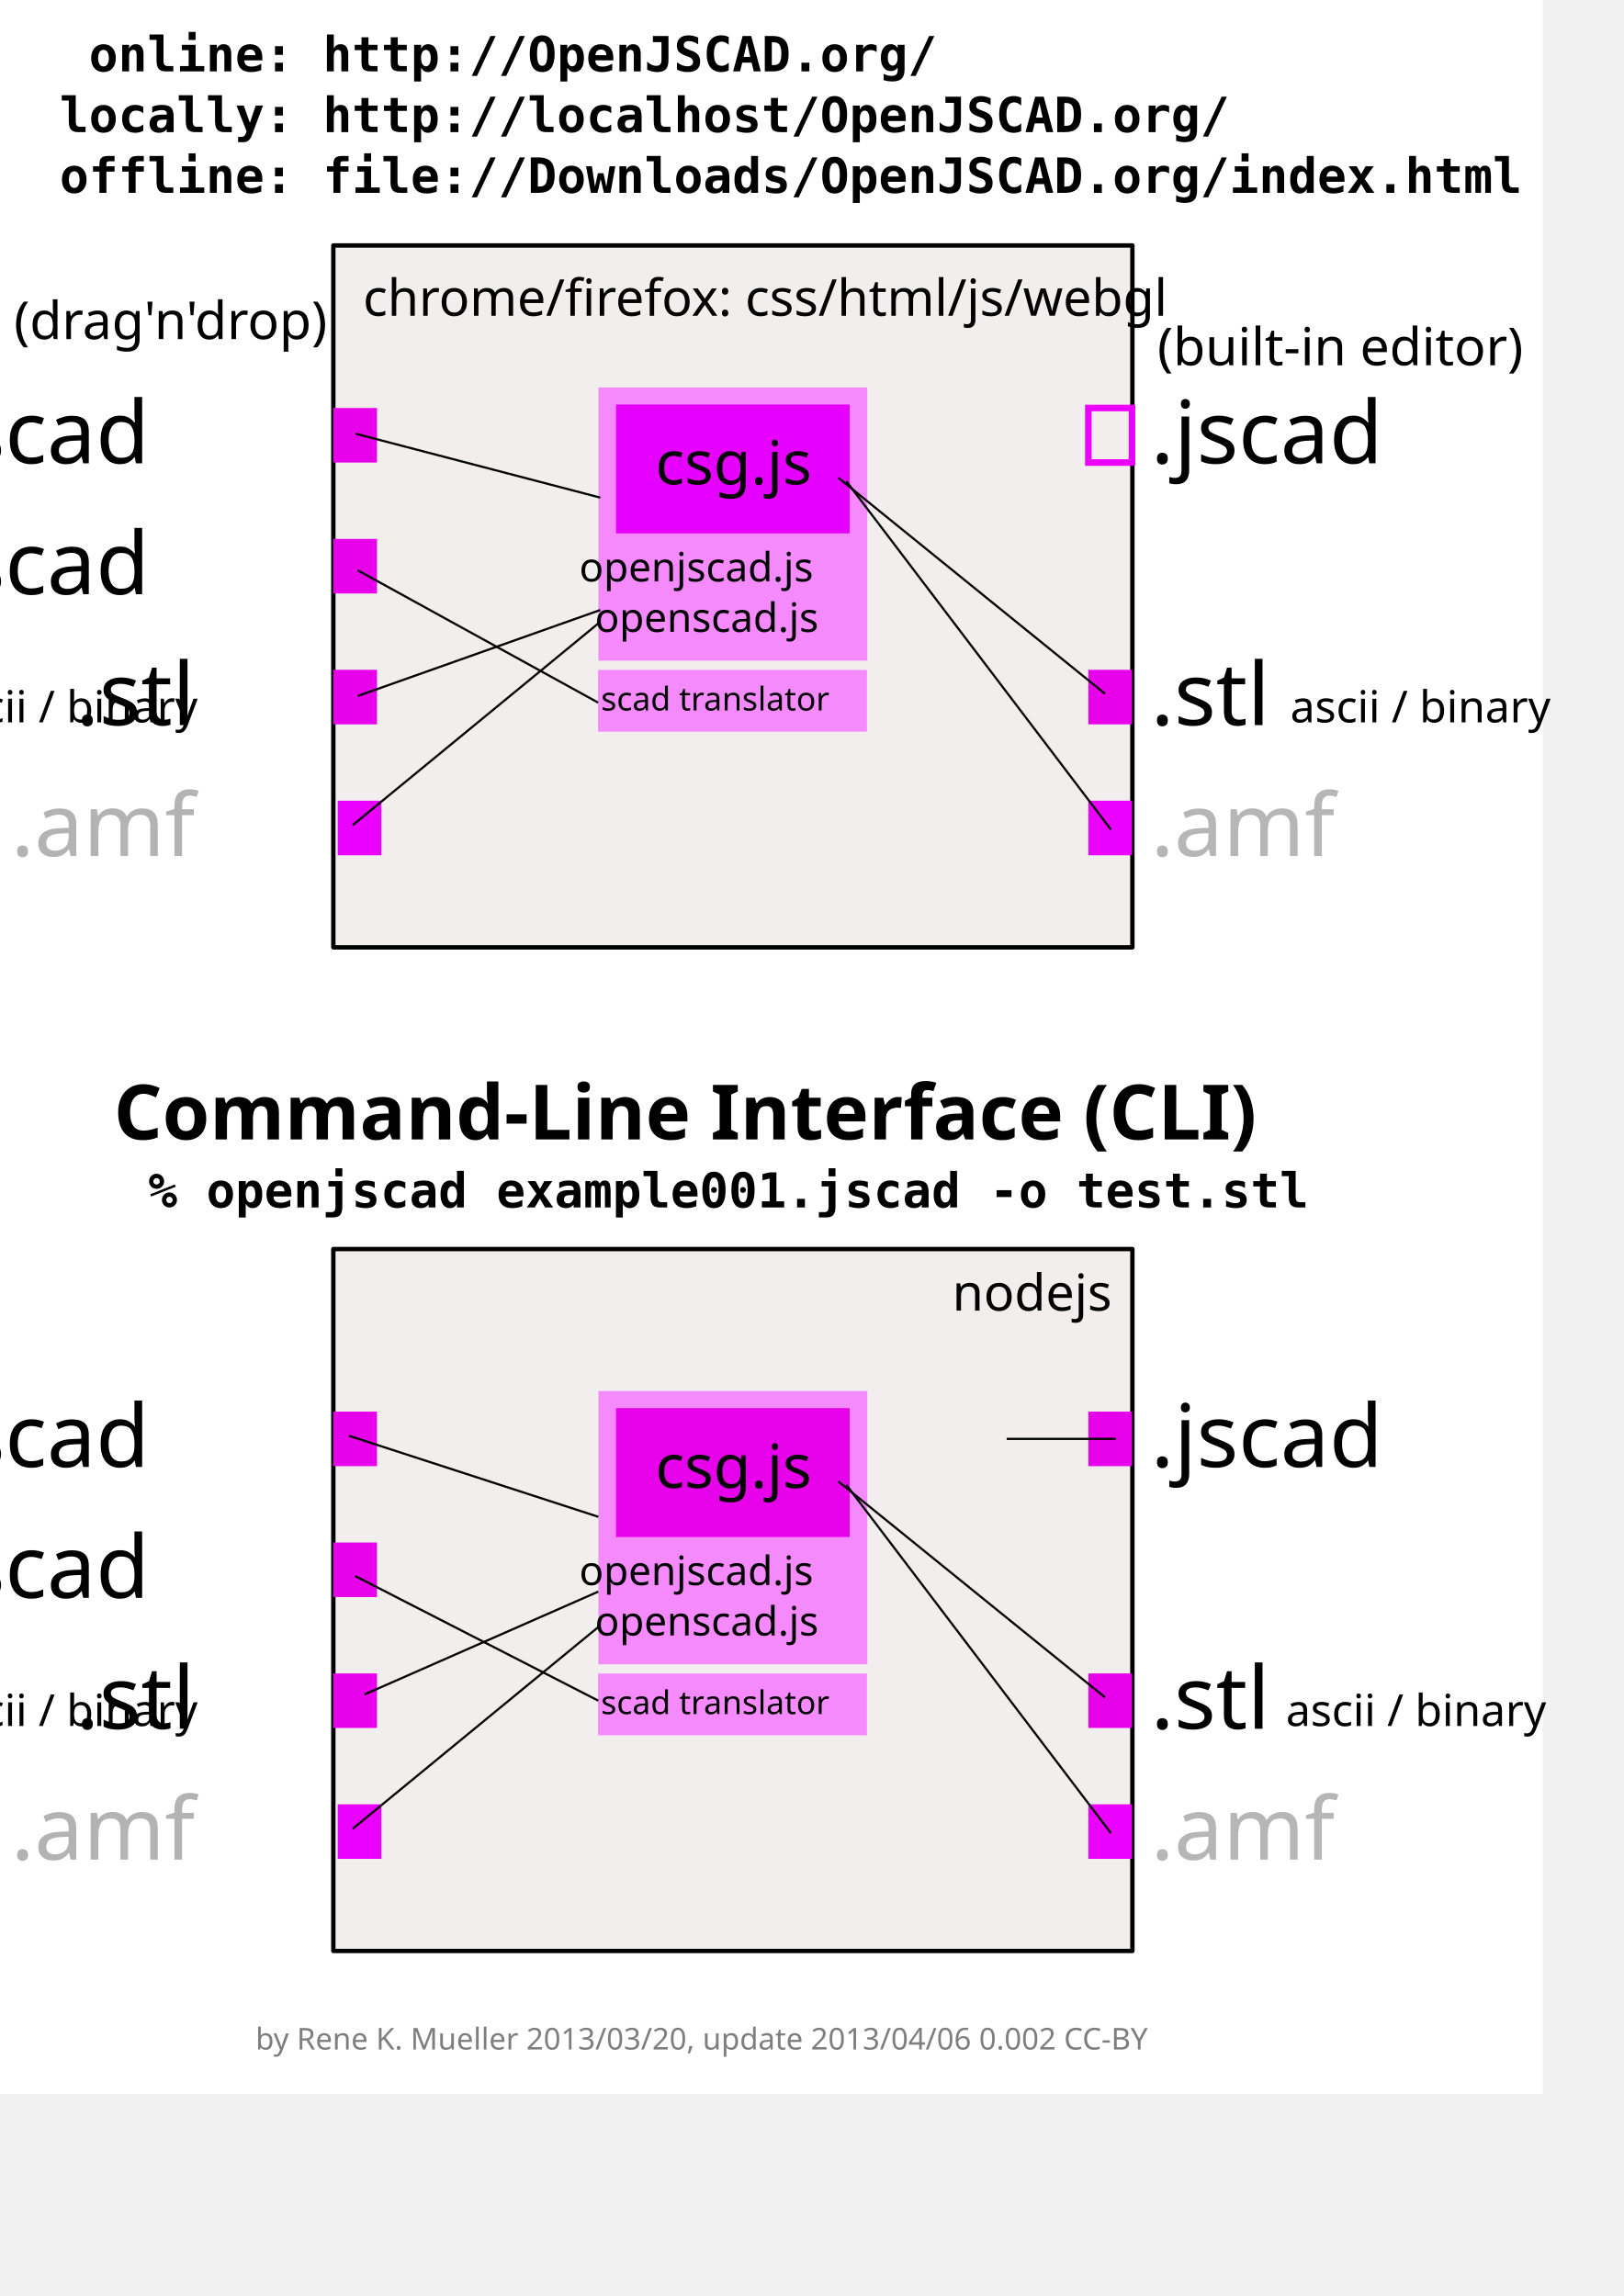
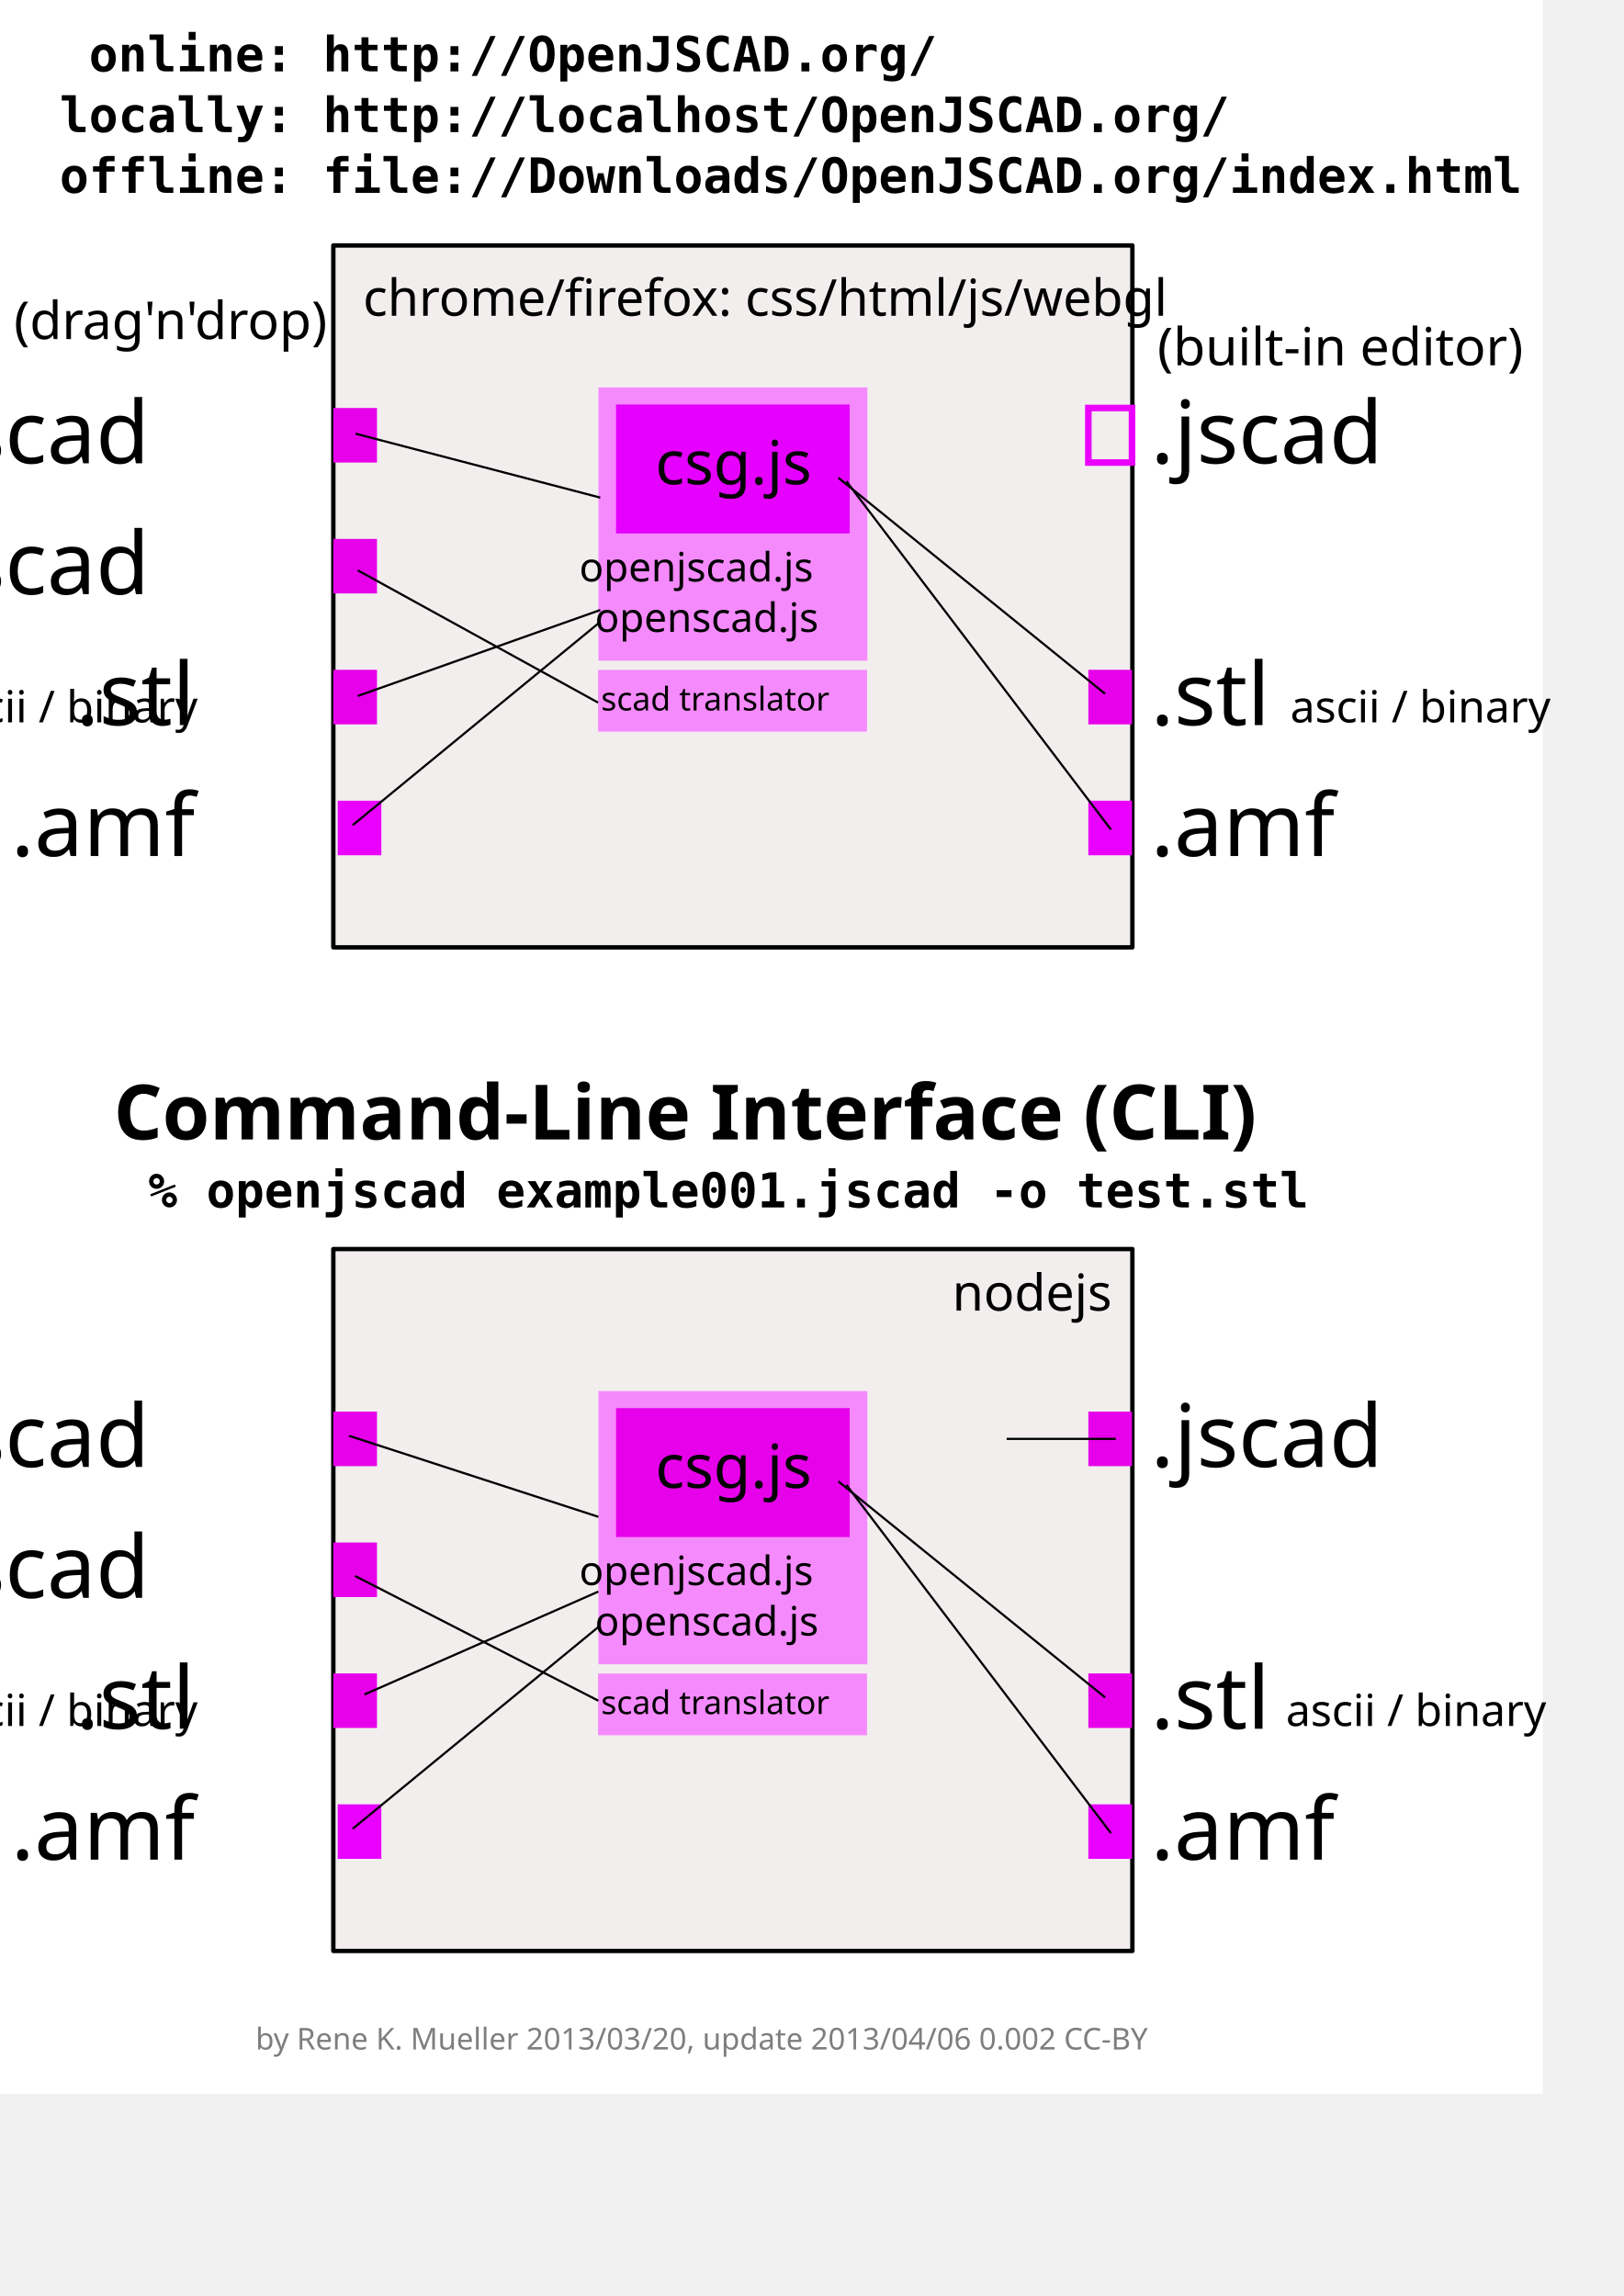
<svg xmlns="http://www.w3.org/2000/svg" width="744.094" height="1052.362" id="svg2" version="1.1">
  <defs id="defs4" />
  <g id="layer1">
    <rect style="fill:#ffffff;fill-opacity:1;stroke:none" id="rect4300" width="748.29" height="1018.605" x="-41.224" y="-58.887" />
    <rect y="572.503" x="152.756" height="321.708" width="366.182" id="rect3876" style="fill:#f2eeee;fill-opacity:1;stroke:#000000;stroke-width:2.01;stroke-linecap:round;stroke-linejoin:round;stroke-miterlimit:4;stroke-opacity:1;stroke-dasharray:none;stroke-dashoffset:0" />
    <text xml:space="preserve" style="font-size:40px;font-style:normal;font-weight:normal;line-height:125%;letter-spacing:0px;word-spacing:0px;fill:#000000;fill-opacity:1;stroke:none;font-family:Sans" x="286.883" y="306.87" id="text4128">
      <tspan id="tspan4130" x="286.883" y="306.87" />
    </text>
    <text xml:space="preserve" style="font-size:35px;font-style:normal;font-variant:normal;font-weight:bold;font-stretch:normal;text-align:center;line-height:125%;letter-spacing:0px;word-spacing:0px;writing-mode:lr-tb;text-anchor:middle;fill:#000000;fill-opacity:1;stroke:none;font-family:Sans;-inkscape-font-specification:Sans Bold" x="333.688" y="-5.471" id="text3788">
      <tspan id="tspan3790" x="333.688" y="-5.471">Web Browser</tspan>
    </text>
    <text xml:space="preserve" style="font-size:35px;font-style:normal;font-variant:normal;font-weight:bold;font-stretch:normal;text-align:center;line-height:125%;letter-spacing:0px;word-spacing:0px;writing-mode:lr-tb;text-anchor:middle;fill:#000000;fill-opacity:1;stroke:none;font-family:Sans;-inkscape-font-specification:Sans Bold" x="336.732" y="522.261" id="text3792">
      <tspan id="tspan3794" x="336.732" y="522.261">Command-Line Interface (CLI)</tspan>
    </text>
    <text xml:space="preserve" style="font-size:40px;font-style:normal;font-variant:normal;font-weight:normal;font-stretch:normal;text-align:end;line-height:125%;letter-spacing:0px;word-spacing:0px;writing-mode:lr-tb;text-anchor:end;fill:#000000;fill-opacity:1;stroke:none;font-family:Sans;-inkscape-font-specification:Sans" x="141.328" y="672.362" id="text3826">
      <tspan id="tspan3828" x="141.328" y="672.362">.jscad</tspan>
      <tspan x="141.328" y="722.362" id="tspan3832" />
    </text>
    <text id="text3844" y="732.362" x="141.328" style="font-size:40px;font-style:normal;font-variant:normal;font-weight:normal;font-stretch:normal;text-align:end;line-height:125%;letter-spacing:0px;word-spacing:0px;writing-mode:lr-tb;text-anchor:end;fill:#000000;fill-opacity:1;stroke:none;font-family:Sans;-inkscape-font-specification:Sans" xml:space="preserve">
      <tspan y="732.362" x="141.328" id="tspan3846">.scad</tspan>
      <tspan id="tspan3848" y="782.362" x="141.328" />
    </text>
    <text xml:space="preserve" style="font-size:40px;font-style:normal;font-variant:normal;font-weight:normal;font-stretch:normal;text-align:end;line-height:125%;letter-spacing:0px;word-spacing:0px;writing-mode:lr-tb;text-anchor:end;fill:#000000;fill-opacity:1;stroke:none;font-family:Sans;-inkscape-font-specification:Sans" x="141.328" y="792.362" id="text3850">
      <tspan x="141.328" y="792.362" id="tspan3854">.stl</tspan>
    </text>
    <text id="text3886" y="672.362" x="527.328" style="font-size:40px;font-style:normal;font-variant:normal;font-weight:normal;font-stretch:normal;text-align:start;line-height:125%;letter-spacing:0px;word-spacing:0px;writing-mode:lr-tb;text-anchor:start;fill:#000000;fill-opacity:1;stroke:none;font-family:Sans;-inkscape-font-specification:Sans" xml:space="preserve">
      <tspan y="672.362" x="527.328" id="tspan3888">.jscad</tspan>
      <tspan id="tspan3890" y="722.362" x="527.328" />
    </text>
    <text id="text3898" y="792.362" x="527.328" style="font-size:40px;font-style:normal;font-variant:normal;font-weight:normal;font-stretch:normal;text-align:start;line-height:125%;letter-spacing:0px;word-spacing:0px;writing-mode:lr-tb;text-anchor:start;fill:#000000;fill-opacity:1;stroke:none;font-family:Sans;-inkscape-font-specification:Sans" xml:space="preserve">
      <tspan id="tspan3900" y="792.362" x="527.328">.stl</tspan>
    </text>
    <rect style="fill:#e700ea;fill-opacity:1;stroke:none" id="rect3858" width="20" height="25" x="152.756" y="647.005" />
    <rect y="707.005" x="152.756" height="25" width="20" id="rect3860" style="fill:#e700ea;fill-opacity:1;stroke:none" />
    <rect style="fill:#e700ea;fill-opacity:1;stroke:none" id="rect3862" width="20" height="25" x="152.756" y="767.005" />
    <rect y="767.005" x="498.756" height="25" width="20" id="rect3870" style="fill:#e700ea;fill-opacity:1;stroke:none" />
    <rect y="647.005" x="498.756" height="25" width="20" id="rect3904" style="fill:#e700ea;fill-opacity:1;stroke:none" />
    <rect style="fill:#f2eeee;fill-opacity:1;stroke:#000000;stroke-width:2.01;stroke-linecap:round;stroke-linejoin:round;stroke-miterlimit:4;stroke-opacity:1;stroke-dasharray:none;stroke-dashoffset:0" id="rect3083" width="366.182" height="321.708" x="152.756" y="112.503" />
    <rect y="187.005" x="152.756" height="25" width="20" id="rect3906" style="fill:#e700ea;fill-opacity:1;stroke:none" />
    <rect style="fill:#e700ea;fill-opacity:1;stroke:none" id="rect3908" width="20" height="25" x="152.756" y="247.005" />
    <rect y="307.005" x="152.756" height="25" width="20" id="rect3910" style="fill:#e700ea;fill-opacity:1;stroke:none" />
    <text id="text3926" y="212.362" x="141.328" style="font-size:40px;font-style:normal;font-variant:normal;font-weight:normal;font-stretch:normal;text-align:end;line-height:125%;letter-spacing:0px;word-spacing:0px;writing-mode:lr-tb;text-anchor:end;fill:#000000;fill-opacity:1;stroke:none;font-family:Sans;-inkscape-font-specification:Sans" xml:space="preserve">
      <tspan y="212.362" x="141.328" id="tspan3928">.jscad</tspan>
      <tspan id="tspan3930" y="262.362" x="141.328" />
    </text>
    <text xml:space="preserve" style="font-size:40px;font-style:normal;font-variant:normal;font-weight:normal;font-stretch:normal;text-align:end;line-height:125%;letter-spacing:0px;word-spacing:0px;writing-mode:lr-tb;text-anchor:end;fill:#000000;fill-opacity:1;stroke:none;font-family:Sans;-inkscape-font-specification:Sans" x="141.328" y="272.362" id="text3932">
      <tspan id="tspan3934" x="141.328" y="272.362">.scad</tspan>
      <tspan x="141.328" y="322.362" id="tspan3936" />
    </text>
    <text id="text3938" y="332.362" x="141.328" style="font-size:40px;font-style:normal;font-variant:normal;font-weight:normal;font-stretch:normal;text-align:end;line-height:125%;letter-spacing:0px;word-spacing:0px;writing-mode:lr-tb;text-anchor:end;fill:#000000;fill-opacity:1;stroke:none;font-family:Sans;-inkscape-font-specification:Sans" xml:space="preserve">
      <tspan id="tspan3940" y="332.362" x="141.328">.stl</tspan>
    </text>
    <text xml:space="preserve" style="font-size:40px;font-style:normal;font-variant:normal;font-weight:normal;font-stretch:normal;text-align:start;line-height:125%;letter-spacing:0px;word-spacing:0px;writing-mode:lr-tb;text-anchor:start;fill:#000000;fill-opacity:1;stroke:none;font-family:Sans;-inkscape-font-specification:Sans" x="527.328" y="332.362" id="text3950">
      <tspan x="527.328" y="332.362" id="tspan3952">.stl</tspan>
    </text>
    <rect style="fill:#e700ea;fill-opacity:1;stroke:none" id="rect3954" width="20" height="25" x="498.756" y="307.005" />
    <text id="text4014" y="553.435" x="67.96" style="font-size:22.081px;font-style:normal;font-variant:normal;font-weight:bold;font-stretch:normal;text-align:start;line-height:125%;letter-spacing:0px;word-spacing:0px;writing-mode:lr-tb;text-anchor:start;fill:#000000;fill-opacity:1;stroke:none;font-family:Monospace;-inkscape-font-specification:Monospace Bold" xml:space="preserve">
      <tspan id="tspan4018" y="553.435" x="67.96">% openjscad example001.jscad -o test.stl</tspan>
    </text>
    <rect style="fill:#f58afd;fill-opacity:1;stroke:none" id="rect4126" width="123.239" height="125.259" x="274.228" y="177.57" />
    <rect style="fill:#e500ff;fill-opacity:1;stroke:none" id="rect4107" width="107.076" height="59.094" x="282.309" y="185.399" />
    <text xml:space="preserve" style="font-size:27.776px;font-style:normal;font-weight:normal;line-height:125%;letter-spacing:0px;word-spacing:0px;fill:#000000;fill-opacity:1;stroke:none;font-family:Sans" x="300.334" y="221.964" id="text4109">
      <tspan id="tspan4111" x="300.334" y="221.964">csg.js</tspan>
    </text>
    <text id="text4132" y="266.499" x="335.897" style="font-size:18.492px;font-style:normal;font-variant:normal;font-weight:normal;font-stretch:normal;text-align:center;line-height:125%;letter-spacing:0px;word-spacing:0px;writing-mode:lr-tb;text-anchor:middle;fill:#000000;fill-opacity:1;stroke:none;font-family:Sans;-inkscape-font-specification:Sans" xml:space="preserve">
      <tspan y="266.499" x="335.897" id="tspan4134">openjscad.js</tspan>
      <tspan y="289.614" x="335.897" id="tspan4138">openscad.js</tspan>
    </text>
    <rect style="fill:#f58afd;fill-opacity:1;stroke:none" id="rect4158" width="123.239" height="28.284" x="274.069" y="307.052" />
    <text xml:space="preserve" style="font-size:14.942px;font-style:normal;font-variant:normal;font-weight:normal;font-stretch:normal;text-align:center;line-height:125%;letter-spacing:0px;word-spacing:0px;writing-mode:lr-tb;text-anchor:middle;fill:#000000;fill-opacity:1;stroke:none;font-family:Sans;-inkscape-font-specification:Sans" x="337.489" y="325.635" id="text4160">
      <tspan id="tspan4164" x="337.489" y="325.635">scad translator</tspan>
    </text>
    <path style="fill:none;stroke:#000000;stroke-width:1px;stroke-linecap:butt;stroke-linejoin:miter;stroke-opacity:1" d="M 163.962,318.991 275.079,279.595" id="path4168" />
    <path style="fill:none;stroke:#000000;stroke-width:1px;stroke-linecap:butt;stroke-linejoin:miter;stroke-opacity:1" d="m 162.952,198.783 112.127,29.294 0,0" id="path4170" />
    <path style="fill:none;stroke:#000000;stroke-width:1px;stroke-linecap:butt;stroke-linejoin:miter;stroke-opacity:1" d="m 163.962,261.413 110.107,60.609" id="path4172" />
    <path style="fill:none;stroke:#000000;stroke-width:1px;stroke-linecap:butt;stroke-linejoin:miter;stroke-opacity:1" d="m 384.176,218.986 122.228,98.995" id="path4187" />
    <rect y="637.57" x="274.228" height="125.259" width="123.239" id="rect4222" style="fill:#f58afd;fill-opacity:1;stroke:none" />
    <rect y="645.399" x="282.309" height="59.094" width="107.076" id="rect4224" style="fill:#e700ea;fill-opacity:1;stroke:none" />
    <text id="text4226" y="681.964" x="300.334" style="font-size:27.776px;font-style:normal;font-weight:normal;line-height:125%;letter-spacing:0px;word-spacing:0px;fill:#000000;fill-opacity:1;stroke:none;font-family:Sans" xml:space="preserve">
      <tspan y="681.964" x="300.334" id="tspan4228">csg.js</tspan>
    </text>
    <text xml:space="preserve" style="font-size:18.492px;font-style:normal;font-variant:normal;font-weight:normal;font-stretch:normal;text-align:center;line-height:125%;letter-spacing:0px;word-spacing:0px;writing-mode:lr-tb;text-anchor:middle;fill:#000000;fill-opacity:1;stroke:none;font-family:Sans;-inkscape-font-specification:Sans" x="335.897" y="726.499" id="text4230">
      <tspan id="tspan4232" x="335.897" y="726.499">openjscad.js</tspan>
      <tspan id="tspan4234" x="335.897" y="749.614">openscad.js</tspan>
    </text>
    <rect y="767.052" x="274.069" height="28.284" width="123.239" id="rect4236" style="fill:#f58afd;fill-opacity:1;stroke:none" />
    <text id="text4238" y="785.635" x="337.489" style="font-size:14.942px;font-style:normal;font-variant:normal;font-weight:normal;font-stretch:normal;text-align:center;line-height:125%;letter-spacing:0px;word-spacing:0px;writing-mode:lr-tb;text-anchor:middle;fill:#000000;fill-opacity:1;stroke:none;font-family:Sans;-inkscape-font-specification:Sans" xml:space="preserve">
      <tspan y="785.635" x="337.489" id="tspan4240">scad translator</tspan>
    </text>
    <path style="fill:none;stroke:#000000;stroke-width:1px;stroke-linecap:butt;stroke-linejoin:miter;stroke-opacity:1" d="m 159.899,658.076 114.286,37.143" id="path4242" />
    <path style="fill:none;stroke:#000000;stroke-width:1px;stroke-linecap:butt;stroke-linejoin:miter;stroke-opacity:1" d="m 162.756,722.362 111.429,57.143" id="path4244" />
    <path style="fill:none;stroke:#000000;stroke-width:1px;stroke-linecap:butt;stroke-linejoin:miter;stroke-opacity:1" d="M 167.042,776.648 274.185,729.505" id="path4246" />
    <path style="fill:none;stroke:#000000;stroke-width:1px;stroke-linecap:butt;stroke-linejoin:miter;stroke-opacity:1" d="m 461.328,659.505 50,0" id="path4252" />
    <text xml:space="preserve" style="font-size:40px;font-style:normal;font-variant:normal;font-weight:normal;font-stretch:normal;text-align:start;line-height:125%;letter-spacing:0px;word-spacing:0px;writing-mode:lr-tb;text-anchor:start;fill:#000000;fill-opacity:1;stroke:none;font-family:Sans;-inkscape-font-specification:Sans" x="527.328" y="212.362" id="text4258">
      <tspan id="tspan4260" x="527.328" y="212.362">.jscad</tspan>
      <tspan x="527.328" y="262.362" id="tspan4262" />
    </text>
    <text xml:space="preserve" style="font-size:24px;font-style:normal;font-variant:normal;font-weight:normal;font-stretch:normal;text-align:start;line-height:125%;letter-spacing:0px;word-spacing:0px;writing-mode:lr-tb;text-anchor:start;fill:#000000;fill-opacity:1;stroke:none;font-family:Sans;-inkscape-font-specification:Sans" x="530.41" y="167.417" id="text4264">
      <tspan x="530.41" y="167.417" id="tspan4266">(built-in editor)</tspan>
    </text>
    <text id="text4268" y="155.417" x="6.41" style="font-size:24px;font-style:normal;font-variant:normal;font-weight:normal;font-stretch:normal;text-align:start;line-height:125%;letter-spacing:0px;word-spacing:0px;writing-mode:lr-tb;text-anchor:start;fill:#000000;fill-opacity:1;stroke:none;font-family:Sans;-inkscape-font-specification:Sans" xml:space="preserve">
      <tspan id="tspan4270" y="155.417" x="6.41">(drag'n'drop)</tspan>
    </text>
    <rect style="fill:none;stroke:#eb00ff;stroke-width:3;stroke-miterlimit:4;stroke-opacity:1;stroke-dasharray:none" id="rect4285" width="20" height="25" x="498.756" y="187.005" />
    <text xml:space="preserve" style="font-size:13.812px;font-style:normal;font-variant:normal;font-weight:normal;font-stretch:normal;text-align:center;line-height:125%;letter-spacing:0px;word-spacing:0px;writing-mode:lr-tb;text-anchor:middle;opacity:0.505;fill:#000000;fill-opacity:1;stroke:none;font-family:Sans;-inkscape-font-specification:Sans" x="330.53" y="939.392" id="text4302">
      <tspan id="tspan4304" x="330.53" y="939.392">by Rene K. Mueller 2013/03/20, update 2013/04/06 0.002 CC-BY</tspan>
    </text>
    <path id="path4489" d="m 384.176,678.986 122.228,98.995" style="fill:none;stroke:#000000;stroke-width:1px;stroke-linecap:butt;stroke-linejoin:miter;stroke-opacity:1" />
    <text id="text3205" y="32.729" x="27.32" style="font-size:22.263px;font-style:normal;font-variant:normal;font-weight:bold;font-stretch:normal;text-align:start;line-height:125%;letter-spacing:0px;word-spacing:0px;writing-mode:lr;text-anchor:start;fill:#000000;fill-opacity:1;stroke:none;font-family:Monospace;-inkscape-font-specification:Monospace Bold" xml:space="preserve">
      <tspan y="32.729" x="27.32" id="tspan3207"> online: http://OpenJSCAD.org/</tspan>
      <tspan id="tspan3209" y="60.557" x="27.32">locally: http://localhost/OpenJSCAD.org/</tspan>
      <tspan id="tspan3211" y="88.386" x="27.32">offline: file://Downloads/OpenJSCAD.org/index.html</tspan>
    </text>
    <text xml:space="preserve" style="font-size:23.31px;font-style:normal;font-weight:normal;line-height:125%;letter-spacing:0px;word-spacing:0px;fill:#000000;fill-opacity:1;stroke:none;font-family:Sans" x="436.374" y="600.715" id="text3068">
      <tspan id="tspan3070" x="436.374" y="600.715">nodejs</tspan>
    </text>
    <text id="text3085" y="144.715" x="166.374" style="font-size:23.31px;font-style:normal;font-weight:normal;line-height:125%;letter-spacing:0px;word-spacing:0px;fill:#000000;fill-opacity:1;stroke:none;font-family:Sans" xml:space="preserve">
      <tspan y="144.715" x="166.374" id="tspan3087">chrome/firefox: css/html/js/webgl</tspan>
    </text>
    <rect style="fill:#e900ff;stroke:none;stroke-width:3;stroke-miterlimit:4;stroke-opacity:1;stroke-dasharray:6, 6;stroke-dashoffset:0;fill-opacity:1" id="rect3855" width="20" height="25" x="498.756" y="367.005" />
-     <text id="text3857" y="392.362" x="527.328" style="font-size:40px;font-style:normal;font-variant:normal;font-weight:normal;font-stretch:normal;text-align:start;line-height:125%;letter-spacing:0px;word-spacing:0px;writing-mode:lr-tb;text-anchor:start;opacity:0.288;fill:#000000;fill-opacity:1;stroke:none;font-family:Sans;-inkscape-font-specification:Sans" xml:space="preserve">
+     <text id="text3857" y="392.362" x="527.328" style="font-size:40px;font-style:normal;font-variant:normal;font-weight:normal;font-stretch:normal;text-align:start;line-height:125%;letter-spacing:0px;word-spacing:0px;writing-mode:lr-tb;text-anchor:start;opacity:1;fill:#000000;fill-opacity:1;stroke:none;font-family:Sans;-inkscape-font-specification:Sans" xml:space="preserve">
      <tspan id="tspan3859" y="392.362" x="527.328">.amf</tspan>
    </text>
-     <text xml:space="preserve" style="font-size:40px;font-style:normal;font-variant:normal;font-weight:normal;font-stretch:normal;text-align:end;line-height:125%;letter-spacing:0px;word-spacing:0px;writing-mode:lr-tb;text-anchor:end;fill:#000000;fill-opacity:1;stroke:none;font-family:Sans;-inkscape-font-specification:Sans;opacity:0.3" x="141.328" y="392.362" id="text3080">
+     <text xml:space="preserve" style="font-size:40px;font-style:normal;font-variant:normal;font-weight:normal;font-stretch:normal;text-align:end;line-height:125%;letter-spacing:0px;word-spacing:0px;writing-mode:lr-tb;text-anchor:end;fill:#000000;fill-opacity:1;stroke:none;font-family:Sans;-inkscape-font-specification:Sans;opacity:1" x="141.328" y="392.362" id="text3080">
      <tspan x="141.328" y="392.362" id="tspan3082">.amf</tspan>
    </text>
    <rect y="367.005" x="154.756" height="25" width="20" id="rect3863" style="fill:#e900ff;stroke:none;stroke-width:3;stroke-miterlimit:4;stroke-opacity:1;stroke-dasharray:6, 6;stroke-dashoffset:0;fill-opacity:1" />
    <rect y="827.005" x="498.756" height="25" width="20" id="rect3878" style="fill:#e900ff;stroke:none;stroke-width:3;stroke-miterlimit:4;stroke-opacity:1;stroke-dasharray:6, 6;stroke-dashoffset:0;fill-opacity:1" />
-     <text xml:space="preserve" style="font-size:40px;font-style:normal;font-variant:normal;font-weight:normal;font-stretch:normal;text-align:start;line-height:125%;letter-spacing:0px;word-spacing:0px;writing-mode:lr-tb;text-anchor:start;opacity:0.288;fill:#000000;fill-opacity:1;stroke:none;font-family:Sans;-inkscape-font-specification:Sans" x="527.328" y="852.362" id="text3880">
+     <text xml:space="preserve" style="font-size:40px;font-style:normal;font-variant:normal;font-weight:normal;font-stretch:normal;text-align:start;line-height:125%;letter-spacing:0px;word-spacing:0px;writing-mode:lr-tb;text-anchor:start;opacity:1;fill:#000000;fill-opacity:1;stroke:none;font-family:Sans;-inkscape-font-specification:Sans" x="527.328" y="852.362" id="text3880">
      <tspan x="527.328" y="852.362" id="tspan3882">.amf</tspan>
    </text>
-     <text id="text3884" y="852.362" x="141.328" style="font-size:40px;font-style:normal;font-variant:normal;font-weight:normal;font-stretch:normal;text-align:end;line-height:125%;letter-spacing:0px;word-spacing:0px;writing-mode:lr-tb;text-anchor:end;opacity:0.3;fill:#000000;fill-opacity:1;stroke:none;font-family:Sans;-inkscape-font-specification:Sans" xml:space="preserve">
+     <text id="text3884" y="852.362" x="141.328" style="font-size:40px;font-style:normal;font-variant:normal;font-weight:normal;font-stretch:normal;text-align:end;line-height:125%;letter-spacing:0px;word-spacing:0px;writing-mode:lr-tb;text-anchor:end;opacity:1;fill:#000000;fill-opacity:1;stroke:none;font-family:Sans;-inkscape-font-specification:Sans" xml:space="preserve">
      <tspan id="tspan3886" y="852.362" x="141.328">.amf</tspan>
    </text>
    <rect style="fill:#e900ff;stroke:none;stroke-width:3;stroke-miterlimit:4;stroke-opacity:1;stroke-dasharray:6, 6;stroke-dashoffset:0;fill-opacity:1" id="rect3888" width="20" height="25" x="154.756" y="827.005" />
    <text xml:space="preserve" style="font-size:20.211px;font-style:normal;font-weight:normal;line-height:125%;letter-spacing:0px;word-spacing:0px;fill:#000000;fill-opacity:1;stroke:none;font-family:Sans" x="589.286" y="791.098" id="text3878">
      <tspan id="tspan3880" x="589.286" y="791.098">ascii / binary</tspan>
    </text>
    <text id="text3882" y="791.098" x="-28.714" style="font-size:20.211px;font-style:normal;font-weight:normal;line-height:125%;letter-spacing:0px;word-spacing:0px;fill:#000000;fill-opacity:1;stroke:none;font-family:Sans" xml:space="preserve">
      <tspan y="791.098" x="-28.714" id="tspan3884">ascii / binary</tspan>
    </text>
    <text xml:space="preserve" style="font-size:20.211px;font-style:normal;font-weight:normal;line-height:125%;letter-spacing:0px;word-spacing:0px;fill:#000000;fill-opacity:1;stroke:none;font-family:Sans" x="-28.714" y="331.098" id="text3887">
      <tspan id="tspan3889" x="-28.714" y="331.098">ascii / binary</tspan>
    </text>
    <text id="text3891" y="331.098" x="591.286" style="font-size:20.211px;font-style:normal;font-weight:normal;line-height:125%;letter-spacing:0px;word-spacing:0px;fill:#000000;fill-opacity:1;stroke:none;font-family:Sans" xml:space="preserve">
      <tspan y="331.098" x="591.286" id="tspan3893">ascii / binary</tspan>
    </text>
    <path style="fill:none;stroke:#000000;stroke-width:1px;stroke-linecap:butt;stroke-linejoin:miter;stroke-opacity:1" d="m 387.899,680.626 121.218,159.604" id="path3895" />
    <path style="fill:none;stroke:#000000;stroke-width:1px;stroke-linecap:butt;stroke-linejoin:miter;stroke-opacity:1" d="M 161.624,838.21 274.761,745.276" id="path3910" />
    <path id="path3912" d="m 387.899,220.626 121.218,159.604" style="fill:none;stroke:#000000;stroke-width:1px;stroke-linecap:butt;stroke-linejoin:miter;stroke-opacity:1" />
    <path id="path3914" d="M 161.624,378.21 274.761,285.276" style="fill:none;stroke:#000000;stroke-width:1px;stroke-linecap:butt;stroke-linejoin:miter;stroke-opacity:1" />
  </g>
</svg>
